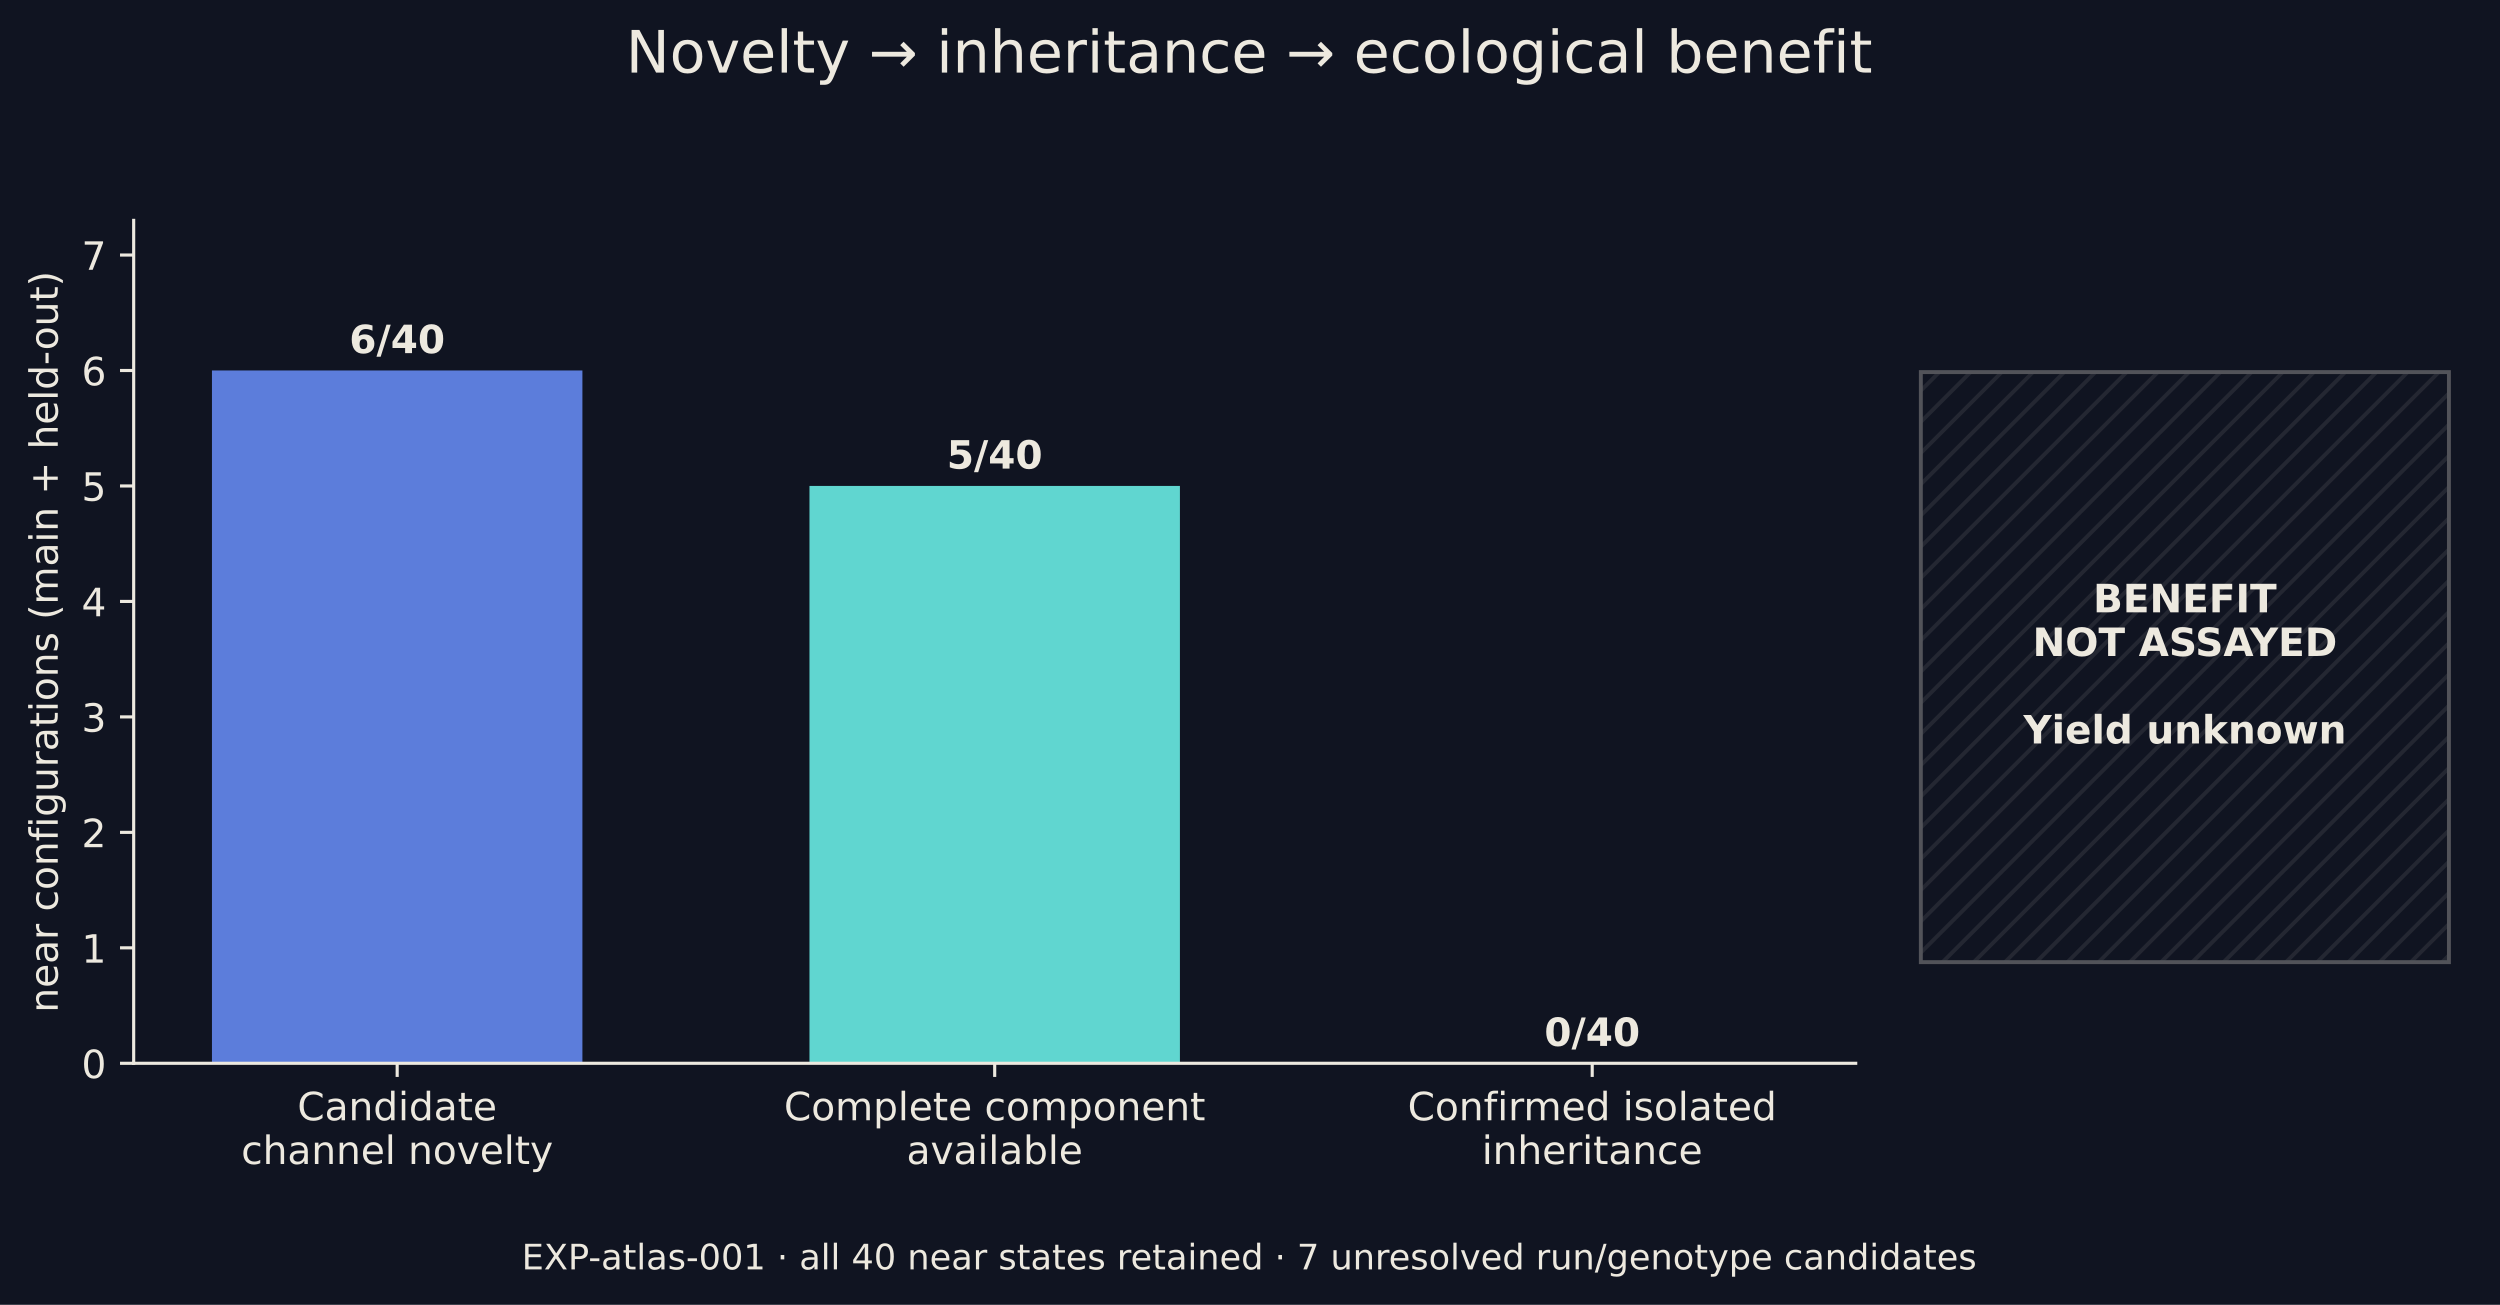
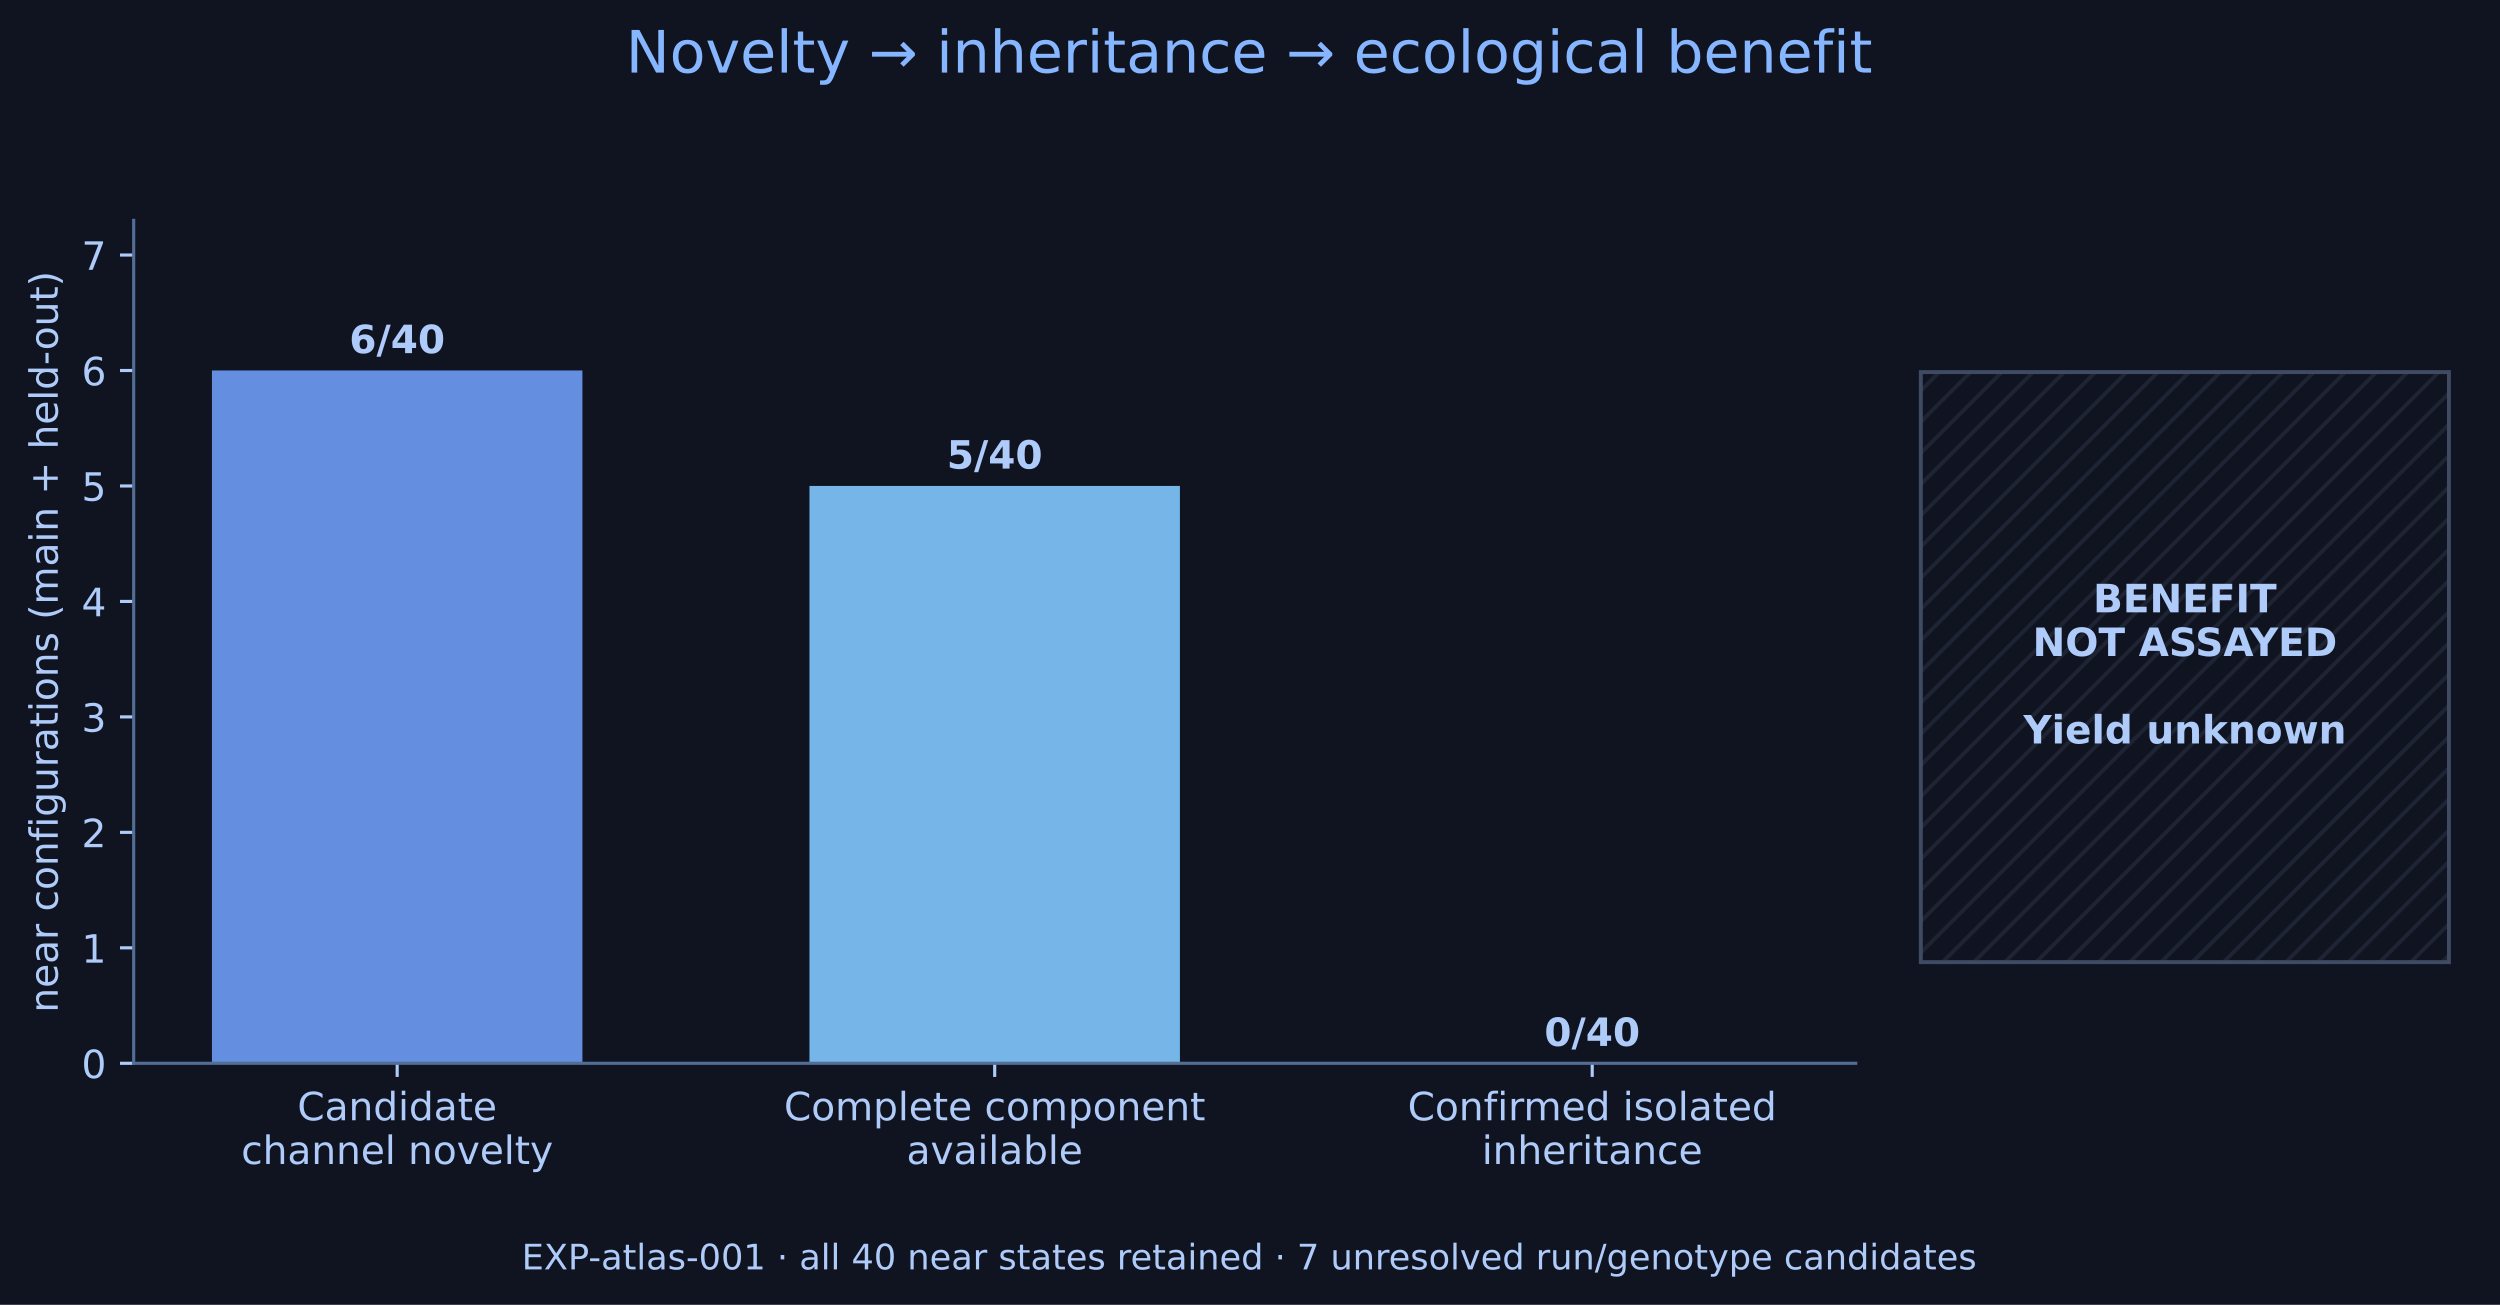
<svg xmlns="http://www.w3.org/2000/svg" xmlns:xlink="http://www.w3.org/1999/xlink" width="640.371pt" height="334.224pt" viewBox="0 0 640.371 334.224" version="1.1">
  <defs>
    <style type="text/css">*{stroke-linejoin: round; stroke-linecap: butt}</style>
  </defs>
  <g id="figure_1">
    <g id="patch_1">
      <path d="M 0 334.224  L 640.371 334.224  L 640.371 0  L 0 0  z " style="fill: #101421" />
    </g>
    <g id="axes_1">
      <g id="patch_2">
        <path d="M 34.241 272.36  L 475.338 272.36  L 475.338 56.448  L 34.241 56.448  z " style="fill: #101421" />
      </g>
      <g id="patch_3">
-         <path d="M 54.291 272.36  L 149.183 272.36  L 149.183 94.898  L 54.291 94.898  z " clip-path="url(#p9ae2bbc640)" style="fill: #5c7ddb" />
+         <path d="M 54.291 272.36  L 149.183 272.36  L 149.183 94.898  L 54.291 94.898  z " clip-path="url(#p93f97b5e9f)" style="fill: #648ee0" />
      </g>
      <g id="patch_4">
-         <path d="M 207.343 272.36  L 302.236 272.36  L 302.236 124.475  L 207.343 124.475  z " clip-path="url(#p9ae2bbc640)" style="fill: #60d6d0" />
+         <path d="M 207.343 272.36  L 302.236 272.36  L 302.236 124.475  L 207.343 124.475  z " clip-path="url(#p93f97b5e9f)" style="fill: #75b5e8" />
      </g>
      <g id="patch_5">
-         <path d="M 360.396 272.36  L 455.288 272.36  L 455.288 272.36  L 360.396 272.36  z " clip-path="url(#p9ae2bbc640)" style="fill: #c16fad" />
+         <path d="M 360.396 272.36  L 455.288 272.36  L 455.288 272.36  L 360.396 272.36  z " clip-path="url(#p93f97b5e9f)" style="fill: #a4d5ff" />
      </g>
      <g id="matplotlib.axis_1">
        <g id="xtick_1">
          <g id="line2d_1">
            <defs>
-               <path id="ma48ba485f0" d="M 0 0  L 0 3.5  " style="stroke: #ede9df; stroke-width: 0.8" />
+               <path id="m6fcef64617" d="M 0 0  L 0 3.5  " style="stroke: #afcbfa; stroke-width: 0.8" />
            </defs>
            <g>
-               <use xlink:href="#ma48ba485f0" x="101.737" y="272.36" style="fill: #ede9df; stroke: #ede9df; stroke-width: 0.8" />
+               <use xlink:href="#m6fcef64617" x="101.737" y="272.36" style="fill: #afcbfa; stroke: #afcbfa; stroke-width: 0.8" />
            </g>
          </g>
          <g id="text_1">
-             <text style="font-size: 10px; font-family: 'DejaVu Sans'; fill: #ede9df" transform="translate(76.17431 286.9584)">Candidate</text>
-             <text style="font-size: 10px; font-family: 'DejaVu Sans'; fill: #ede9df" transform="translate(61.78993 298.1562)">channel novelty</text>
+             <text style="font-size: 10px; font-family: 'DejaVu Sans'; fill: #afcbfa" transform="translate(76.17431 286.9584)">Candidate</text>
+             <text style="font-size: 10px; font-family: 'DejaVu Sans'; fill: #afcbfa" transform="translate(61.78993 298.1562)">channel novelty</text>
          </g>
        </g>
        <g id="xtick_2">
          <g id="line2d_2">
            <g>
-               <use xlink:href="#ma48ba485f0" x="254.789" y="272.36" style="fill: #ede9df; stroke: #ede9df; stroke-width: 0.8" />
+               <use xlink:href="#m6fcef64617" x="254.789" y="272.36" style="fill: #afcbfa; stroke: #afcbfa; stroke-width: 0.8" />
            </g>
          </g>
          <g id="text_2">
-             <text style="font-size: 10px; font-family: 'DejaVu Sans'; fill: #ede9df" transform="translate(200.8159 286.9584)">Complete component</text>
-             <text style="font-size: 10px; font-family: 'DejaVu Sans'; fill: #ede9df" transform="translate(232.2198 298.1562)">available</text>
+             <text style="font-size: 10px; font-family: 'DejaVu Sans'; fill: #afcbfa" transform="translate(200.8159 286.9584)">Complete component</text>
+             <text style="font-size: 10px; font-family: 'DejaVu Sans'; fill: #afcbfa" transform="translate(232.2198 298.1562)">available</text>
          </g>
        </g>
        <g id="xtick_3">
          <g id="line2d_3">
            <g>
-               <use xlink:href="#ma48ba485f0" x="407.842" y="272.36" style="fill: #ede9df; stroke: #ede9df; stroke-width: 0.8" />
+               <use xlink:href="#m6fcef64617" x="407.842" y="272.36" style="fill: #afcbfa; stroke: #afcbfa; stroke-width: 0.8" />
            </g>
          </g>
          <g id="text_3">
-             <text style="font-size: 10px; font-family: 'DejaVu Sans'; fill: #ede9df" transform="translate(360.5779 286.9584)">Confirmed isolated</text>
-             <text style="font-size: 10px; font-family: 'DejaVu Sans'; fill: #ede9df" transform="translate(379.5755 298.1562)">inheritance</text>
+             <text style="font-size: 10px; font-family: 'DejaVu Sans'; fill: #afcbfa" transform="translate(360.5779 286.9584)">Confirmed isolated</text>
+             <text style="font-size: 10px; font-family: 'DejaVu Sans'; fill: #afcbfa" transform="translate(379.5755 298.1562)">inheritance</text>
          </g>
        </g>
      </g>
      <g id="matplotlib.axis_2">
        <g id="ytick_1">
          <g id="line2d_4">
            <defs>
-               <path id="m1242357869" d="M 0 0  L -3.5 0  " style="stroke: #ede9df; stroke-width: 0.8" />
+               <path id="me77fd3cbe5" d="M 0 0  L -3.5 0  " style="stroke: #afcbfa; stroke-width: 0.8" />
            </defs>
            <g>
-               <use xlink:href="#m1242357869" x="34.241" y="272.36" style="fill: #ede9df; stroke: #ede9df; stroke-width: 0.8" />
+               <use xlink:href="#me77fd3cbe5" x="34.241" y="272.36" style="fill: #afcbfa; stroke: #afcbfa; stroke-width: 0.8" />
            </g>
          </g>
          <g id="text_4">
-             <text style="font-size: 10px; font-family: 'DejaVu Sans'; text-anchor: end; fill: #ede9df" x="27.241" y="276.159" transform="rotate(-0 27.24063 276.1592)">0</text>
+             <text style="font-size: 10px; font-family: 'DejaVu Sans'; text-anchor: end; fill: #afcbfa" x="27.241" y="276.159" transform="rotate(-0 27.24063 276.1592)">0</text>
          </g>
        </g>
        <g id="ytick_2">
          <g id="line2d_5">
            <g>
-               <use xlink:href="#m1242357869" x="34.241" y="242.783" style="fill: #ede9df; stroke: #ede9df; stroke-width: 0.8" />
+               <use xlink:href="#me77fd3cbe5" x="34.241" y="242.783" style="fill: #afcbfa; stroke: #afcbfa; stroke-width: 0.8" />
            </g>
          </g>
          <g id="text_5">
-             <text style="font-size: 10px; font-family: 'DejaVu Sans'; text-anchor: end; fill: #ede9df" x="27.241" y="246.582" transform="rotate(-0 27.24063 246.5822)">1</text>
+             <text style="font-size: 10px; font-family: 'DejaVu Sans'; text-anchor: end; fill: #afcbfa" x="27.241" y="246.582" transform="rotate(-0 27.24063 246.5822)">1</text>
          </g>
        </g>
        <g id="ytick_3">
          <g id="line2d_6">
            <g>
-               <use xlink:href="#m1242357869" x="34.241" y="213.206" style="fill: #ede9df; stroke: #ede9df; stroke-width: 0.8" />
+               <use xlink:href="#me77fd3cbe5" x="34.241" y="213.206" style="fill: #afcbfa; stroke: #afcbfa; stroke-width: 0.8" />
            </g>
          </g>
          <g id="text_6">
-             <text style="font-size: 10px; font-family: 'DejaVu Sans'; text-anchor: end; fill: #ede9df" x="27.241" y="217.005" transform="rotate(-0 27.24063 217.0052)">2</text>
+             <text style="font-size: 10px; font-family: 'DejaVu Sans'; text-anchor: end; fill: #afcbfa" x="27.241" y="217.005" transform="rotate(-0 27.24063 217.0052)">2</text>
          </g>
        </g>
        <g id="ytick_4">
          <g id="line2d_7">
            <g>
-               <use xlink:href="#m1242357869" x="34.241" y="183.629" style="fill: #ede9df; stroke: #ede9df; stroke-width: 0.8" />
+               <use xlink:href="#me77fd3cbe5" x="34.241" y="183.629" style="fill: #afcbfa; stroke: #afcbfa; stroke-width: 0.8" />
            </g>
          </g>
          <g id="text_7">
-             <text style="font-size: 10px; font-family: 'DejaVu Sans'; text-anchor: end; fill: #ede9df" x="27.241" y="187.428" transform="rotate(-0 27.24063 187.4283)">3</text>
+             <text style="font-size: 10px; font-family: 'DejaVu Sans'; text-anchor: end; fill: #afcbfa" x="27.241" y="187.428" transform="rotate(-0 27.24063 187.4283)">3</text>
          </g>
        </g>
        <g id="ytick_5">
          <g id="line2d_8">
            <g>
-               <use xlink:href="#m1242357869" x="34.241" y="154.052" style="fill: #ede9df; stroke: #ede9df; stroke-width: 0.8" />
+               <use xlink:href="#me77fd3cbe5" x="34.241" y="154.052" style="fill: #afcbfa; stroke: #afcbfa; stroke-width: 0.8" />
            </g>
          </g>
          <g id="text_8">
-             <text style="font-size: 10px; font-family: 'DejaVu Sans'; text-anchor: end; fill: #ede9df" x="27.241" y="157.851" transform="rotate(-0 27.24063 157.8513)">4</text>
+             <text style="font-size: 10px; font-family: 'DejaVu Sans'; text-anchor: end; fill: #afcbfa" x="27.241" y="157.851" transform="rotate(-0 27.24063 157.8513)">4</text>
          </g>
        </g>
        <g id="ytick_6">
          <g id="line2d_9">
            <g>
-               <use xlink:href="#m1242357869" x="34.241" y="124.475" style="fill: #ede9df; stroke: #ede9df; stroke-width: 0.8" />
+               <use xlink:href="#me77fd3cbe5" x="34.241" y="124.475" style="fill: #afcbfa; stroke: #afcbfa; stroke-width: 0.8" />
            </g>
          </g>
          <g id="text_9">
-             <text style="font-size: 10px; font-family: 'DejaVu Sans'; text-anchor: end; fill: #ede9df" x="27.241" y="128.274" transform="rotate(-0 27.24063 128.2743)">5</text>
+             <text style="font-size: 10px; font-family: 'DejaVu Sans'; text-anchor: end; fill: #afcbfa" x="27.241" y="128.274" transform="rotate(-0 27.24063 128.2743)">5</text>
          </g>
        </g>
        <g id="ytick_7">
          <g id="line2d_10">
            <g>
-               <use xlink:href="#m1242357869" x="34.241" y="94.898" style="fill: #ede9df; stroke: #ede9df; stroke-width: 0.8" />
+               <use xlink:href="#me77fd3cbe5" x="34.241" y="94.898" style="fill: #afcbfa; stroke: #afcbfa; stroke-width: 0.8" />
            </g>
          </g>
          <g id="text_10">
-             <text style="font-size: 10px; font-family: 'DejaVu Sans'; text-anchor: end; fill: #ede9df" x="27.241" y="98.697" transform="rotate(-0 27.24063 98.6973)">6</text>
+             <text style="font-size: 10px; font-family: 'DejaVu Sans'; text-anchor: end; fill: #afcbfa" x="27.241" y="98.697" transform="rotate(-0 27.24063 98.6973)">6</text>
          </g>
        </g>
        <g id="ytick_8">
          <g id="line2d_11">
            <g>
-               <use xlink:href="#m1242357869" x="34.241" y="65.321" style="fill: #ede9df; stroke: #ede9df; stroke-width: 0.8" />
+               <use xlink:href="#me77fd3cbe5" x="34.241" y="65.321" style="fill: #afcbfa; stroke: #afcbfa; stroke-width: 0.8" />
            </g>
          </g>
          <g id="text_11">
-             <text style="font-size: 10px; font-family: 'DejaVu Sans'; text-anchor: end; fill: #ede9df" x="27.241" y="69.12" transform="rotate(-0 27.24063 69.12032)">7</text>
+             <text style="font-size: 10px; font-family: 'DejaVu Sans'; text-anchor: end; fill: #afcbfa" x="27.241" y="69.12" transform="rotate(-0 27.24063 69.12032)">7</text>
          </g>
        </g>
        <g id="text_12">
-           <text style="font-size: 10px; font-family: 'DejaVu Sans'; text-anchor: middle; fill: #ede9df" x="14.798" y="164.404" transform="rotate(-90 14.79844 164.404)">near configurations (main + held-out)</text>
+           <text style="font-size: 10px; font-family: 'DejaVu Sans'; text-anchor: middle; fill: #afcbfa" x="14.798" y="164.404" transform="rotate(-90 14.79844 164.404)">near configurations (main + held-out)</text>
        </g>
      </g>
      <g id="patch_6">
-         <path d="M 34.241 272.36  L 34.241 56.448  " style="fill: none; stroke: #ede9df; stroke-width: 0.8; stroke-linejoin: miter; stroke-linecap: square" />
+         <path d="M 34.241 272.36  L 34.241 56.448  " style="fill: none; stroke: #526e95; stroke-width: 0.8; stroke-linejoin: miter; stroke-linecap: square" />
      </g>
      <g id="patch_7">
-         <path d="M 34.241 272.36  L 475.338 272.36  " style="fill: none; stroke: #ede9df; stroke-width: 0.8; stroke-linejoin: miter; stroke-linecap: square" />
+         <path d="M 34.241 272.36  L 475.338 272.36  " style="fill: none; stroke: #526e95; stroke-width: 0.8; stroke-linejoin: miter; stroke-linecap: square" />
      </g>
      <g id="text_13">
-         <text style="font-weight: 700; font-size: 10px; font-family: 'DejaVu Sans'; text-anchor: middle; fill: #ede9df" x="101.737" y="90.462" transform="rotate(-0 101.7368 90.46153)">6/40</text>
+         <text style="font-weight: 700; font-size: 10px; font-family: 'DejaVu Sans'; text-anchor: middle; fill: #afcbfa" x="101.737" y="90.462" transform="rotate(-0 101.7368 90.46153)">6/40</text>
      </g>
      <g id="text_14">
-         <text style="font-weight: 700; font-size: 10px; font-family: 'DejaVu Sans'; text-anchor: middle; fill: #ede9df" x="254.789" y="120.039" transform="rotate(-0 254.7894 120.0385)">5/40</text>
+         <text style="font-weight: 700; font-size: 10px; font-family: 'DejaVu Sans'; text-anchor: middle; fill: #afcbfa" x="254.789" y="120.039" transform="rotate(-0 254.7894 120.0385)">5/40</text>
      </g>
      <g id="text_15">
-         <text style="font-weight: 700; font-size: 10px; font-family: 'DejaVu Sans'; text-anchor: middle; fill: #ede9df" x="407.842" y="267.923" transform="rotate(-0 407.8419 267.9235)">0/40</text>
+         <text style="font-weight: 700; font-size: 10px; font-family: 'DejaVu Sans'; text-anchor: middle; fill: #afcbfa" x="407.842" y="267.923" transform="rotate(-0 407.8419 267.9235)">0/40</text>
      </g>
    </g>
    <g id="axes_2">
      <g id="patch_8">
-         <path d="M 492.019 246.451  L 627.289 246.451  L 627.289 95.312  L 492.019 95.312  z " clip-path="url(#p4a3589ce21)" style="fill: url(#heacb2d9ecf); opacity: 0.3; stroke: #ede9df; stroke-linejoin: miter" />
+         <path d="M 492.019 246.451  L 627.289 246.451  L 627.289 95.312  L 492.019 95.312  z " clip-path="url(#p8b5dc108e2)" style="fill: url(#ha4bc9d7eb7); opacity: 0.3; stroke: #afcbfa; stroke-linejoin: miter" />
      </g>
      <g id="text_16">
-         <text style="font-weight: 700; font-size: 10px; font-family: 'DejaVu Sans'; fill: #ede9df" transform="translate(536.1411 156.844)">BENEFIT</text>
-         <text style="font-weight: 700; font-size: 10px; font-family: 'DejaVu Sans'; fill: #ede9df" transform="translate(520.6466 168.0418)">NOT ASSAYED</text>
-         <text style="font-weight: 700; font-size: 10px; font-family: 'DejaVu Sans'; fill: #ede9df" transform="translate(559.6544 179.2396)" />
-         <text style="font-weight: 700; font-size: 10px; font-family: 'DejaVu Sans'; fill: #ede9df" transform="translate(518.2778 190.4375)">Yield unknown</text>
+         <text style="font-weight: 700; font-size: 10px; font-family: 'DejaVu Sans'; fill: #afcbfa" transform="translate(536.1411 156.844)">BENEFIT</text>
+         <text style="font-weight: 700; font-size: 10px; font-family: 'DejaVu Sans'; fill: #afcbfa" transform="translate(520.6466 168.0418)">NOT ASSAYED</text>
+         <text style="font-weight: 700; font-size: 10px; font-family: 'DejaVu Sans'; fill: #afcbfa" transform="translate(559.6544 179.2396)" />
+         <text style="font-weight: 700; font-size: 10px; font-family: 'DejaVu Sans'; fill: #afcbfa" transform="translate(518.2778 190.4375)">Yield unknown</text>
      </g>
    </g>
    <g id="text_17">
-       <text style="font-size: 15px; font-family: 'DejaVu Sans'; text-anchor: middle; fill: #ede9df" x="319.971" y="18.598" transform="rotate(-0 319.9706 18.59766)">Novelty → inheritance → ecological benefit</text>
+       <text style="font-size: 15px; font-family: 'DejaVu Sans'; text-anchor: middle; fill: #86b6ff" x="319.971" y="18.598" transform="rotate(-0 319.9706 18.59766)">Novelty → inheritance → ecological benefit</text>
    </g>
    <g id="text_18">
-       <text style="font-size: 9px; font-family: 'DejaVu Sans'; text-anchor: middle; fill: #ede9df" x="319.971" y="325.152" transform="rotate(-0 319.9706 325.152)">EXP-atlas-001 · all 40 near states retained · 7 unresolved run/genotype candidates</text>
+       <text style="font-size: 9px; font-family: 'DejaVu Sans'; text-anchor: middle; fill: #afcbfa" x="319.971" y="325.152" transform="rotate(-0 319.9706 325.152)">EXP-atlas-001 · all 40 near states retained · 7 unresolved run/genotype candidates</text>
    </g>
  </g>
  <defs>
-     <clipPath id="p9ae2bbc640">
+     <clipPath id="p93f97b5e9f">
      <rect x="34.241" y="56.448" width="441.098" height="215.912" />
    </clipPath>
-     <clipPath id="p4a3589ce21">
+     <clipPath id="p8b5dc108e2">
      <rect x="486.138" y="56.448" width="147.032" height="215.912" />
    </clipPath>
  </defs>
  <defs>
-     <pattern id="heacb2d9ecf" patternUnits="userSpaceOnUse" x="0" y="0" width="72" height="72">
+     <pattern id="ha4bc9d7eb7" patternUnits="userSpaceOnUse" x="0" y="0" width="72" height="72">
      <rect x="0" y="0" width="73" height="73" fill="none" />
-       <path d="M -36 36  L 36 -36  M -32 40  L 40 -32  M -28 44  L 44 -28  M -24 48  L 48 -24  M -20 52  L 52 -20  M -16 56  L 56 -16  M -12 60  L 60 -12  M -8 64  L 64 -8  M -4 68  L 68 -4  M 0 72  L 72 0  M 4 76  L 76 4  M 8 80  L 80 8  M 12 84  L 84 12  M 16 88  L 88 16  M 20 92  L 92 20  M 24 96  L 96 24  M 28 100  L 100 28  M 32 104  L 104 32  M 36 108  L 108 36  " style="fill: #ede9df; stroke: #ede9df; stroke-width: 1.0; stroke-linecap: butt; stroke-linejoin: miter; stroke-opacity: 0.3" />
+       <path d="M -36 36  L 36 -36  M -32 40  L 40 -32  M -28 44  L 44 -28  M -24 48  L 48 -24  M -20 52  L 52 -20  M -16 56  L 56 -16  M -12 60  L 60 -12  M -8 64  L 64 -8  M -4 68  L 68 -4  M 0 72  L 72 0  M 4 76  L 76 4  M 8 80  L 80 8  M 12 84  L 84 12  M 16 88  L 88 16  M 20 92  L 92 20  M 24 96  L 96 24  M 28 100  L 100 28  M 32 104  L 104 32  M 36 108  L 108 36  " style="fill: #afcbfa; stroke: #afcbfa; stroke-width: 1.0; stroke-linecap: butt; stroke-linejoin: miter; stroke-opacity: 0.3" />
    </pattern>
  </defs>
</svg>
